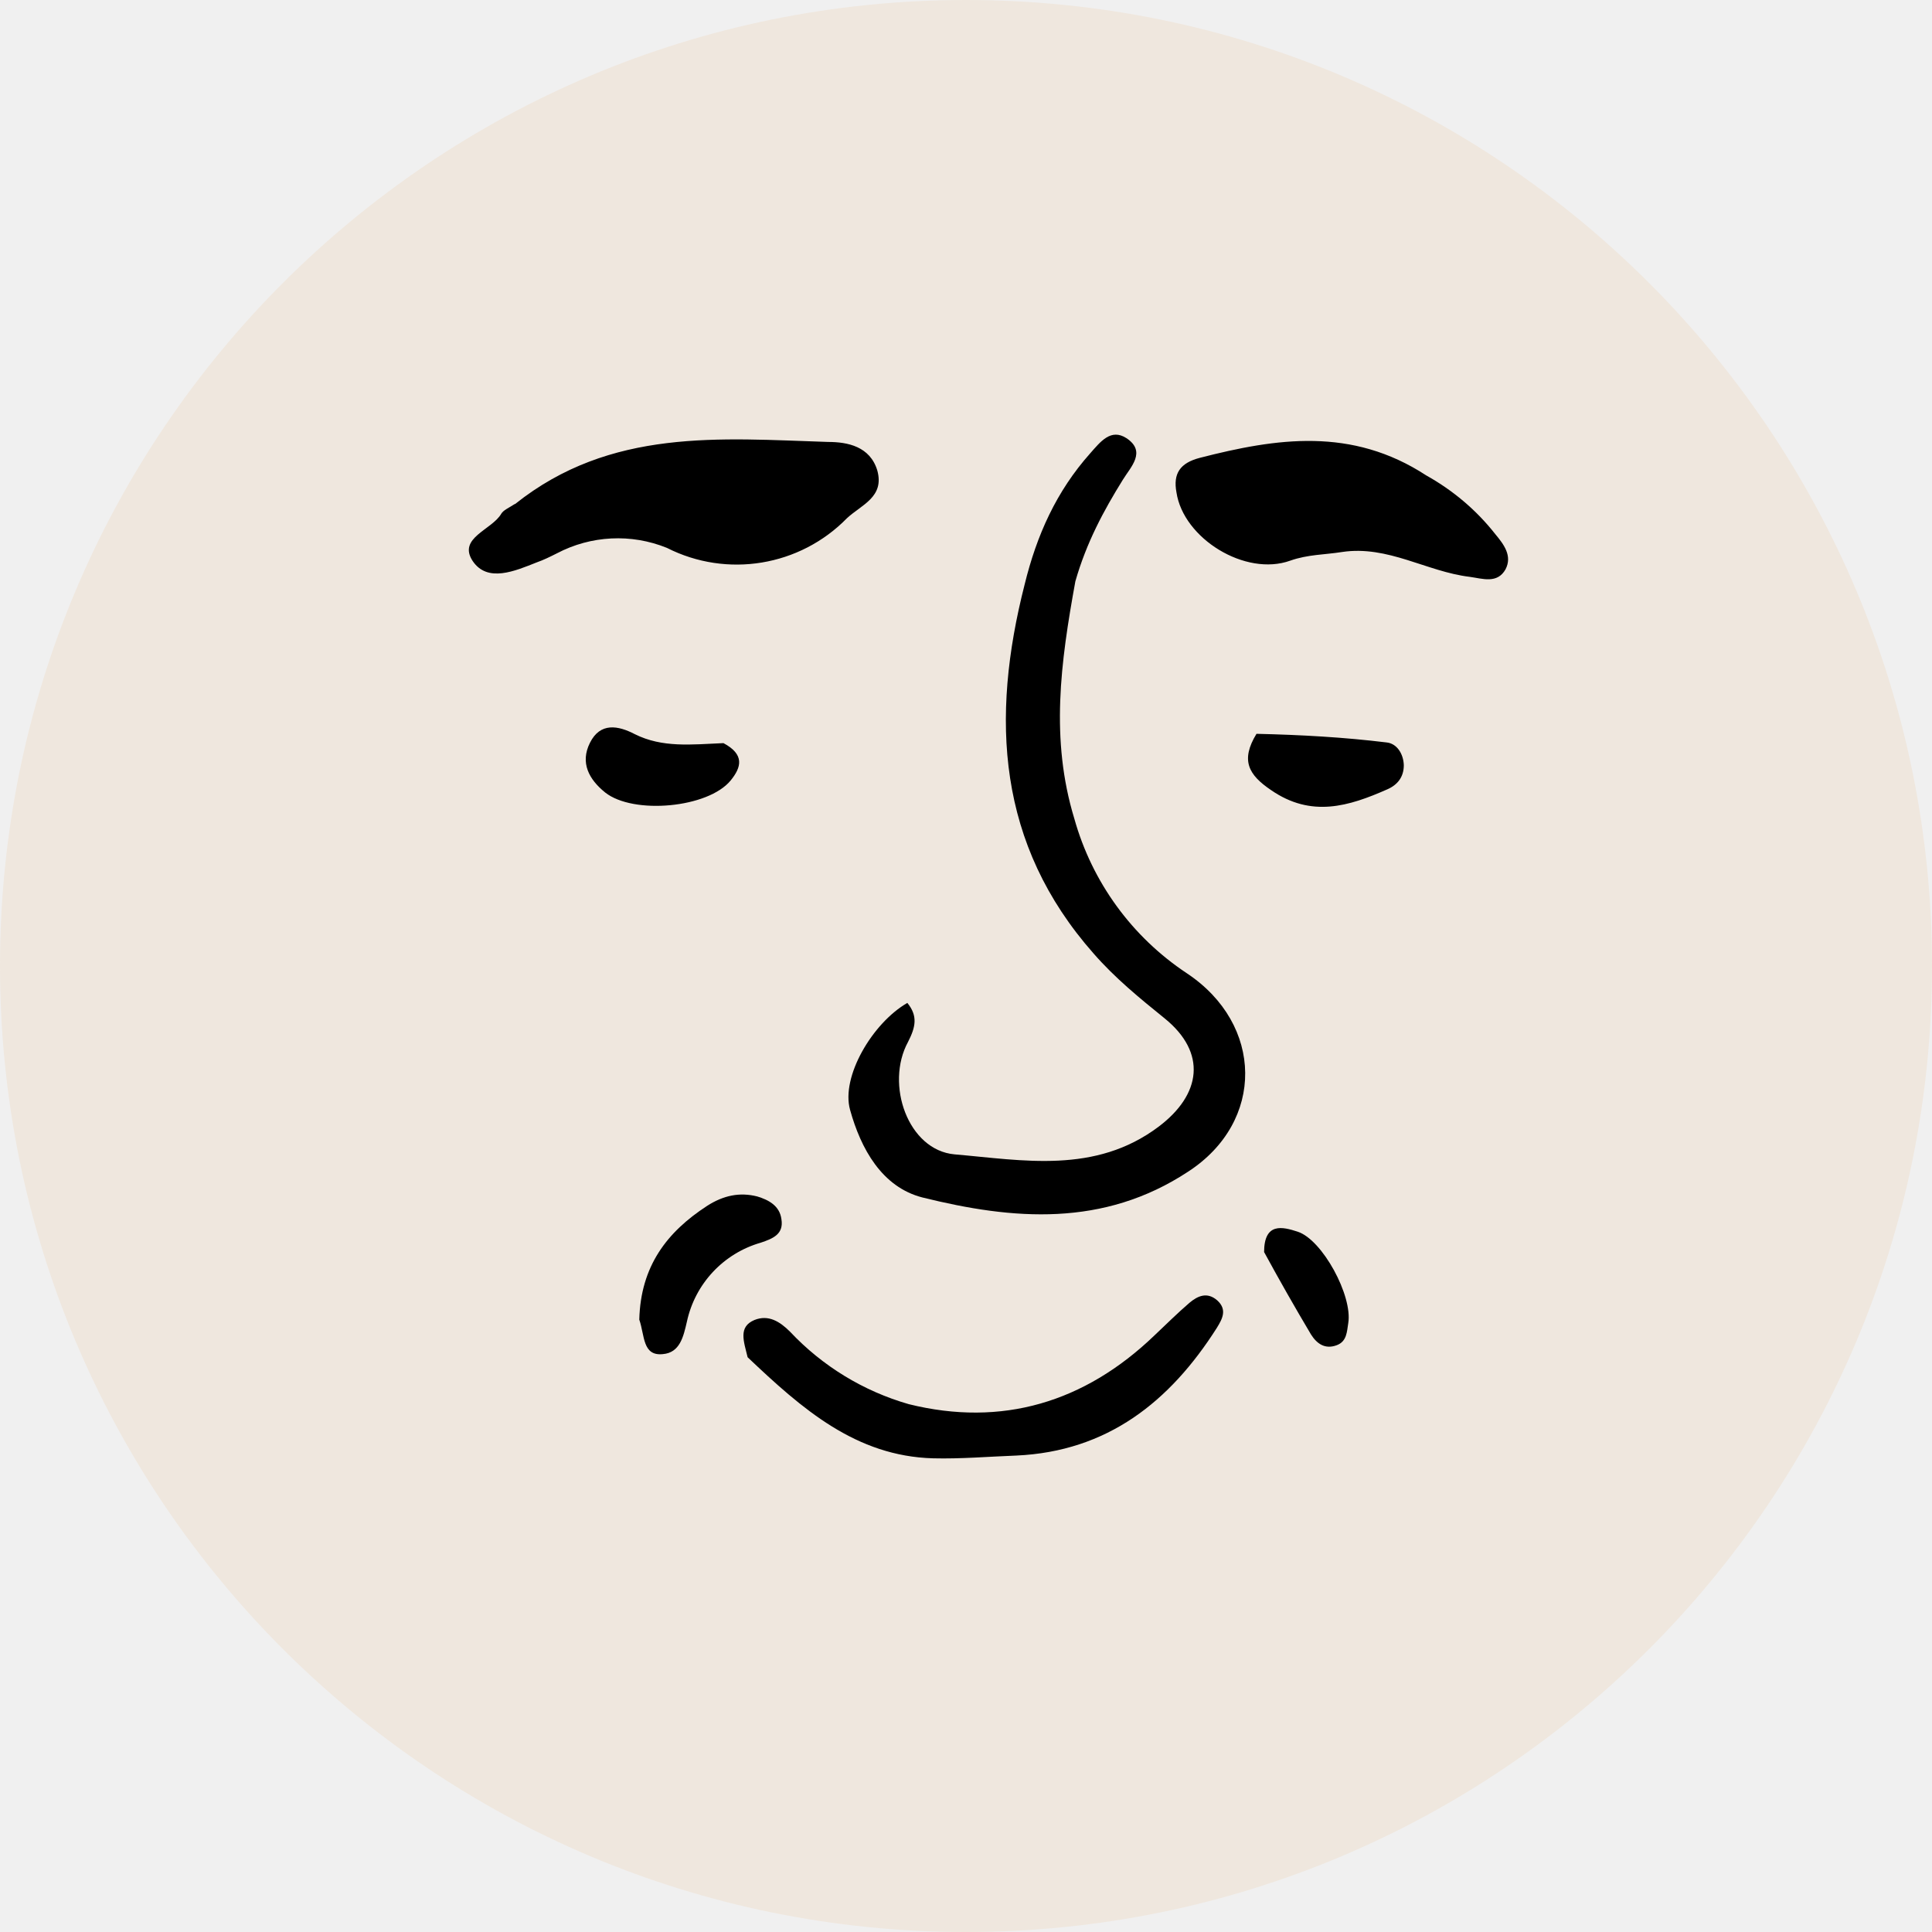
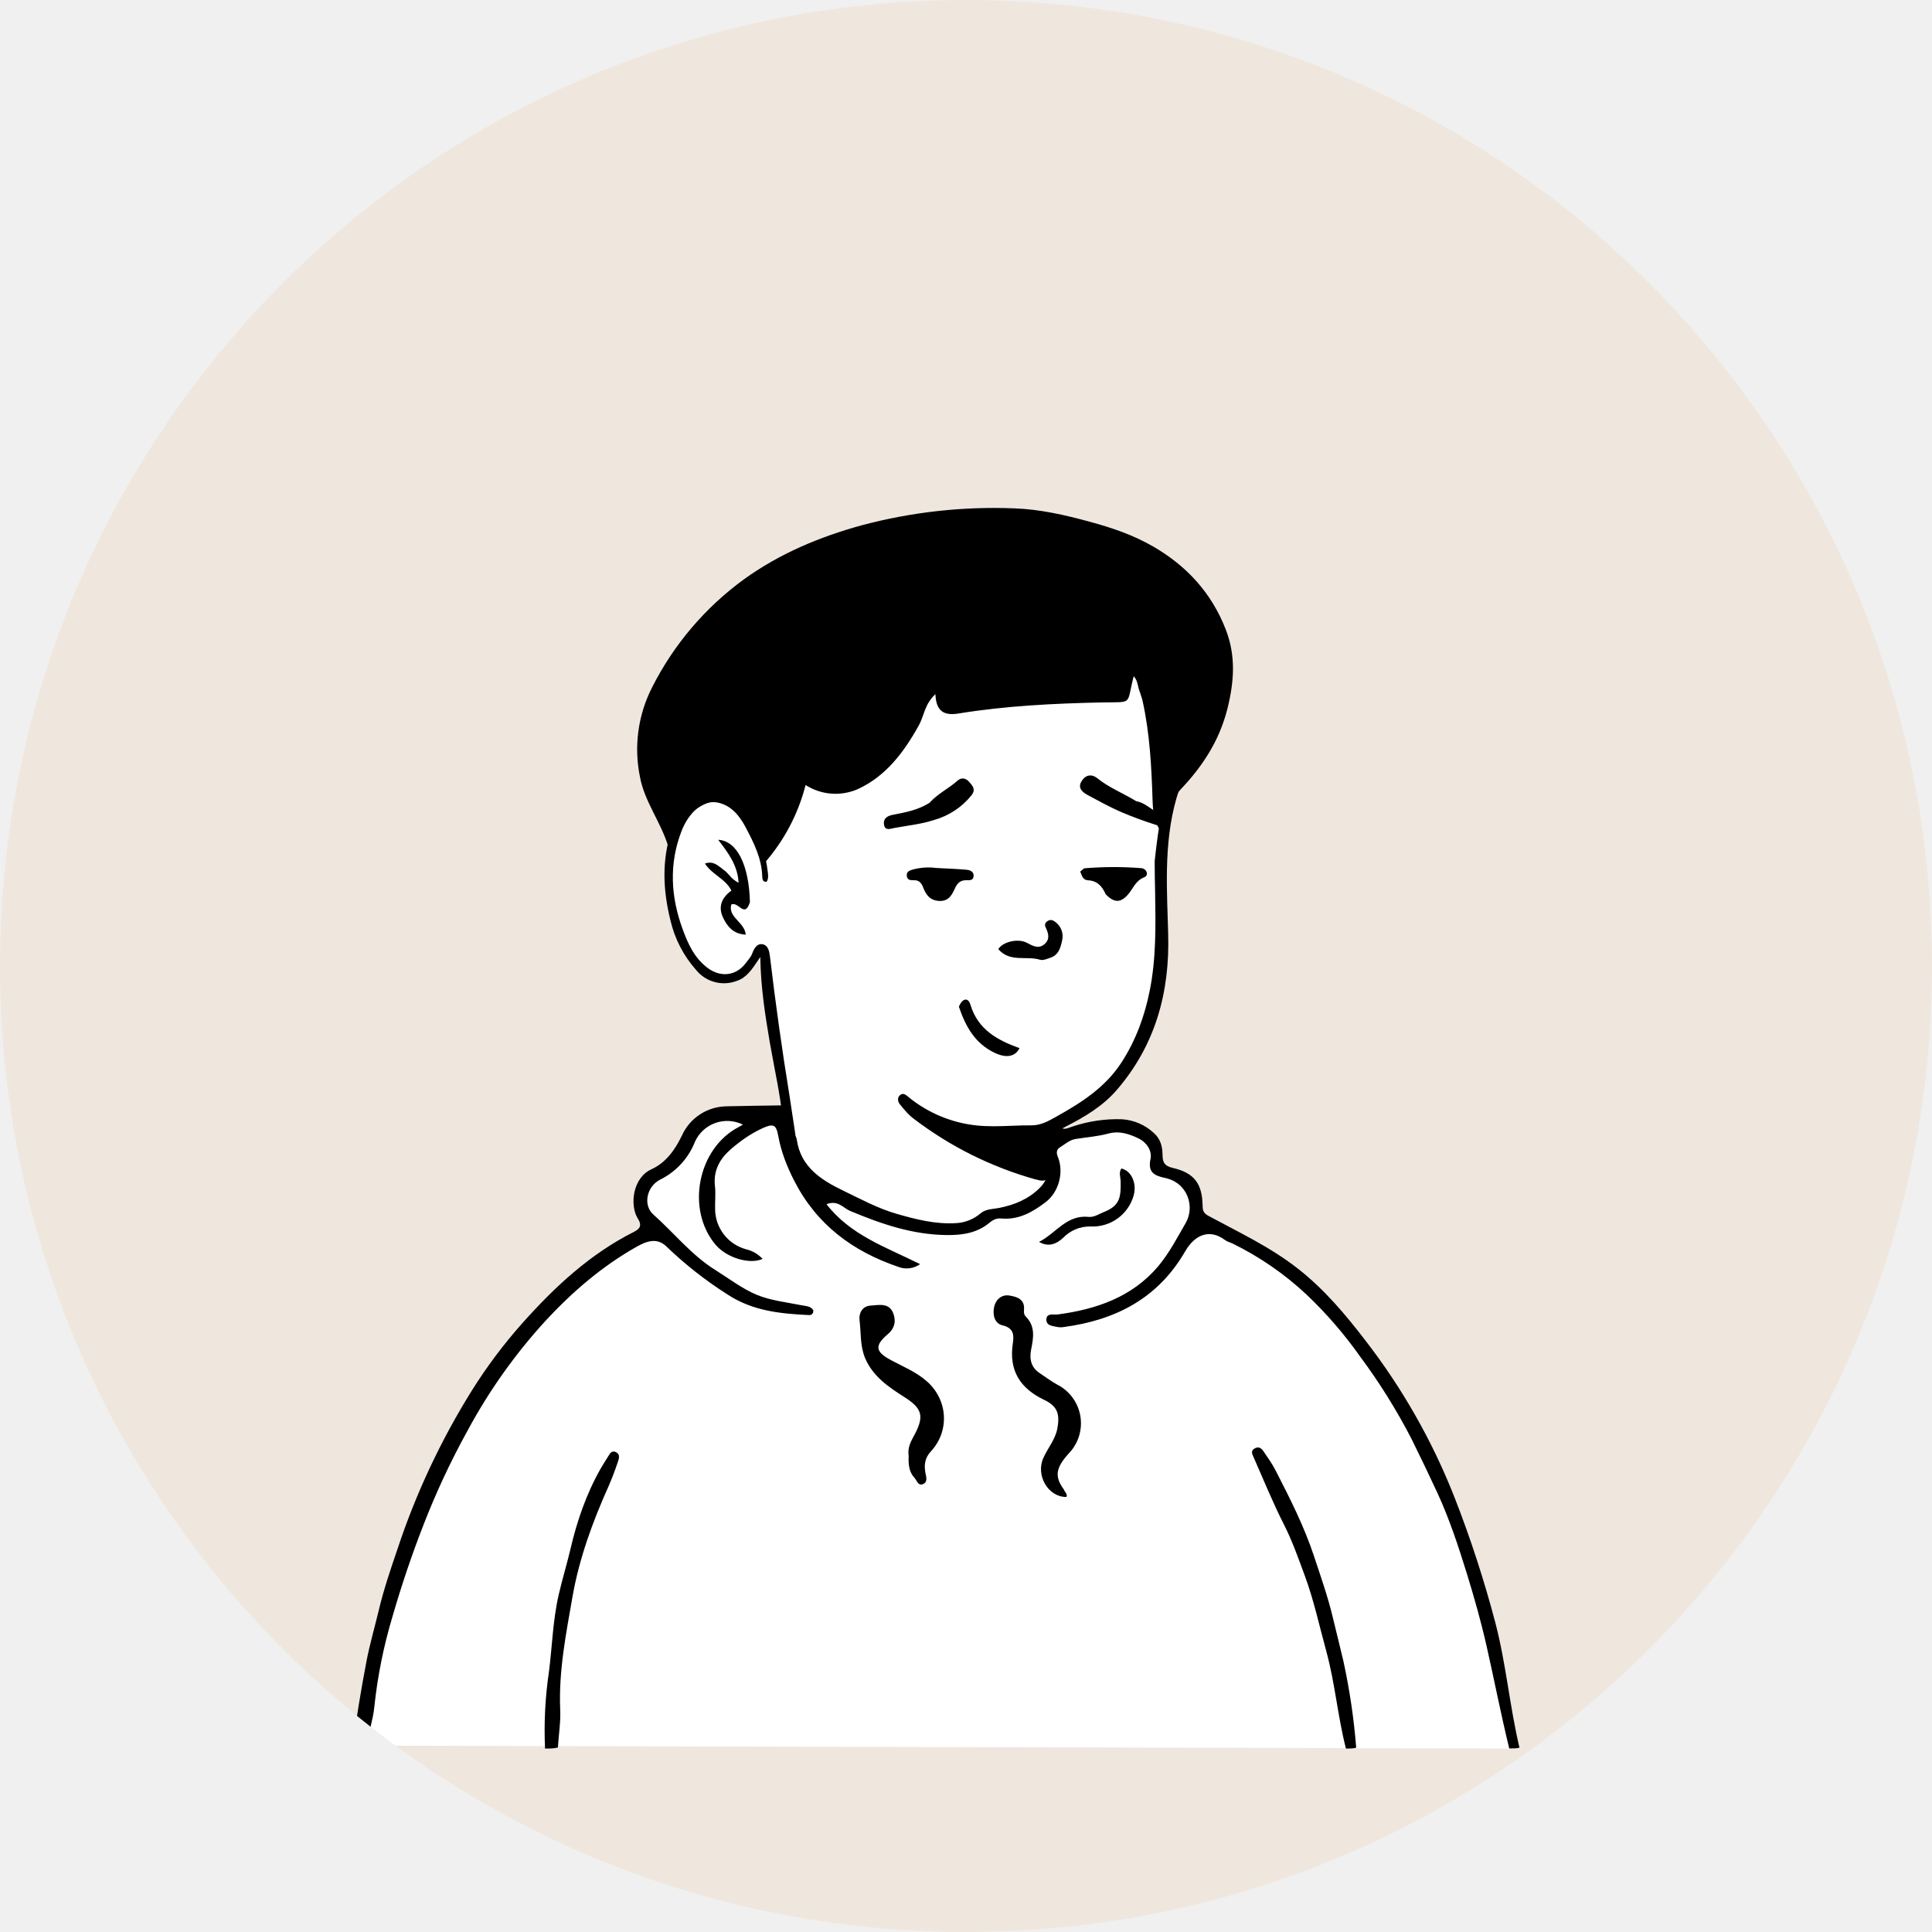
- <svg xmlns="http://www.w3.org/2000/svg" viewBox="0 0 560 560" fill="none" shape-rendering="auto" width="128" height="128">
+ <svg xmlns="http://www.w3.org/2000/svg" viewBox="0 0 1744 1744" fill="none" shape-rendering="auto" width="160" height="160">
  <mask id="viewboxMask">
-     <rect width="560" height="560" rx="280" ry="280" x="0" y="0" fill="#fff" />
+     <rect width="1744" height="1744" rx="872" ry="872" x="0" y="0" fill="#fff" />
  </mask>
  <g mask="url(#viewboxMask)">
-     <rect fill="#EFE7DE" width="560" height="560" x="0" y="0" />
-     <g transform="translate(136 328)">
-       <path d="M80.7 65.4c-1.1-4.6-2.8-8.8 2-10.8C86.7 53 90 55 93 58a76 76 0 0 0 34.4 21c27 6.7 51-.5 71.2-19.9 3.4-3.2 6.7-6.5 10.2-9.5 2.4-2 5.1-3.2 8-.7 3 2.7 1.5 5.4-.1 8-13.6 21.4-31.7 35.8-58.1 37-8 .3-16.1 1-24.1.8-22.4-.6-38-14.3-53.8-29.3ZM49.3 54.5c.4-15.5 8-25.4 19.7-33 4.7-3 9.4-4 14.5-2.7 3.3 1 6.5 2.7 7 6.6.7 4.3-2.4 5.6-6 6.8a30.5 30.5 0 0 0-21.4 22.9c-1 4.3-2 9-7 9.4-5.9.6-5.2-5.4-6.8-10ZM230.4 35c0-8.8 5.4-7.4 9.7-6 7.2 2.3 16 18.6 14.7 26.5-.4 2.5-.4 5.3-3.3 6.4-3.4 1.3-5.8-.4-7.5-3.1a710 710 0 0 1-13.6-23.9Z" fill="#000" />
-     </g>
-     <g transform="translate(246 125)">
-       <path d="M65.7 43.5c-4.3 23.6-7.3 45.8-.3 68.8A79.4 79.4 0 0 0 98 157.1c22.3 14.8 22.7 43 .4 57.5-24.6 16.2-50.8 14-77 7.5-11.8-3-17.9-14.2-21-25.4-2.7-9.6 6.5-25.2 16.6-31 3.1 3.8 2.4 7 .2 11.3-6.7 12.3 0 31.4 13.5 32.6 19.8 1.7 40.7 5.8 59.1-8 12.5-9.4 14-21.5 1.8-31.4-7.3-5.9-14.4-11.7-20.6-18.8-28-31.7-29.9-68.2-20-107 3.5-14.3 9.2-27 19-38C73 3 76-.9 80.5 2c5.9 3.9 1.2 8.4-1 12-5.6 9-10.6 18.3-13.8 29.5Z" fill="#000" />
-     </g>
-     <g transform="translate(-45 137)">
-       <path d="M409.2 75.7c13.1.3 25.4 1 37.7 2.5 3 .3 4.9 3.3 5 6.6 0 3.4-1.8 5.7-4.8 7-11.1 4.9-22 8.3-33.7.2-6.5-4.4-8.9-8.6-4.2-16.3ZM254.7 78.4c6.2 3.3 5.2 7 2.1 10.8-6.5 8-28.2 10-36.4 3.5-4.7-3.8-7.3-8.6-4.4-14.4 3-6 8.2-5 13-2.5 8 4 16.4 3 25.7 2.6Z" fill="#000" />
-     </g>
-     <g transform="translate(-45 137)" />
-     <g transform="translate(119 114)">
-       <path d="M30.3 32.1C58 10 89.8 13.1 121 14.1c5.7 0 12.2 1.3 14.3 8.3 2.1 7.7-4.6 9.9-8.8 13.8a44.7 44.7 0 0 1-52.2 8.6 37.9 37.9 0 0 0-31.9 1.6c-2 1-3.8 1.9-5.8 2.6-6.3 2.5-14.3 6-18.6-.4-4.4-6.7 5.6-9 8.3-13.7.6-1 2-1.6 3.9-2.8ZM294.4 23.8c7.7 4.3 14.5 10 20 17 2.5 3 5 6.3 3 10.2-2.4 4.3-6.7 2.7-10.4 2.2-12.5-1.5-23.7-9.2-37-7.2-5 .8-9.9.7-15 2.5-13 4.7-31-6.4-33-19.8-1-5.4 1-8.5 6.8-10 22.2-5.7 44-9 65.6 5.1Z" fill="#000" />
+     <rect fill="#EFE7DE" width="1744" height="1744" x="0" y="0" />
+     <g transform="translate(174.4 174.4) scale(0.8)">
+       <g transform="translate(531 487)">
+         <path d="M554 727.7c-99.2 297-363.8 388.6-503.7 19.8-19.3-50.7 31-69.5 66.2-91.9 24.1-15.3 36.8-28.5 35.3-42.2-7-64.4-36.9-243.8-36.9-243.8l-3-5.8s.7-1.6-2.2 1.2c-3 3-9.9 34.2-37 34.2-24.5 0-49.2-10.9-61-86.3C7.2 285.6 9.6 214 40 201c12.5-5.3 24-7.2 35.2-.8 11.3 6.4-13-22 112-126C268.4 6.4 396.7-3.5 448.5 8 500.3 19.5 552 44.8 574.9 98.5c27.8 65-25.9 114.3-14 262.5-2.2 53.6.8 171.2-146.6 210.6-28 7.5-19.3 48.4 22.7 58.4 67 21 117 72.3 117 97.9" fill="#fff" />
+         <path fill-rule="evenodd" clip-rule="evenodd" d="m554 266.2.1-1.4c4.1-36.4 8.2-71.7 27.1-103.4 6.5 4.4 5.7 10 3.7 15.2-19.9 51.2-18 104.4-16.2 157.6l.4 14c2.1 66.4-14.5 126.8-58.7 177.5-15.4 17.6-35.8 29.8-56.5 40.3-21.4 11-25.9 20.1-19.2 43.6l.8 2.6c1.4 3.9 2.8 7.9-1 11.8-4.5 4.6-9.5 3.3-14.8 1.8l-.6-.1a406.4 406.4 0 0 1-137-68.3c-6-4.4-10.8-10.3-15.5-16.1l-.3-.4c-2.5-3-3-7.8.5-10.4 3.3-2.5 5.8-.5 8.7 1.8l1 .9a145.5 145.5 0 0 0 76.3 31.7c13.4 1.4 26.6.9 40 .4 7.4-.3 14.8-.6 22.3-.5 10.2 0 18.7-4.7 26.7-9.2l2.8-1.6c27.8-15.5 54.3-32.8 72.2-60.7 16.1-25 25.9-52.2 31.6-80.9 7.2-36.1 6.6-72.7 6-109.8-.3-12-.5-24.2-.5-36.4ZM50.6 190.8c21.9-1.7 34 11.2 44.3 26.3a140.4 140.4 0 0 1 22.4 61.5c.5 3.7 1 7.6-1.2 11.3-4.5.6-4.9-3-5-5.6-.5-20.7-9.7-38.7-18.9-56.1-6.6-12.5-16.2-24.6-31.4-27.6-17.2-3.5-33 12-40.8 32.2-14.5 37.6-12 74.6 1.4 111 5.8 15.9 13.1 32.1 27.8 43.2 14.8 11.3 32.7 9.3 43.6-5.7l2-2.5c2-2.6 4-5.1 5-8 2.1-5.8 5.4-11.2 11.3-10.4 6.8 1 8 8.3 8.7 14a3661 3661 0 0 0 22 156.7l5.9 38.8c2.6 17.1 5.6 41.7 3.6 52.1a28 28 0 0 0-.3 2.2c-.4 2.8-.6 5-4.2 5.5-4.9.8-7-2-7.7-6.4-2.3-17-3-23.6-4-49.6-.9-25.2-5.6-50-10.4-74.9l-5-27c-5.2-30.8-10.3-62-10.8-97l-2 3c-7.6 11.3-13.7 20.5-24.5 24a40.5 40.5 0 0 1-46.1-12.5 127.8 127.8 0 0 1-28.8-55.8c-8.4-34-9.9-67.1.9-100.6 5.2-16.1 23.7-44.7 42.2-42Zm34.6 127.5c4.4 3.2 8.4 6 12-5.4-1.1-42.2-14.7-69.2-35.8-70.3 11.2 14.6 22 28.8 23 48.5a32.3 32.3 0 0 1-10.7-8.8c-2-2.2-4-4.4-6.5-6l-3-2.4c-4.8-3.6-9.7-7.4-17.8-4.5 3.8 5.8 9 10 14.3 14 6 4.7 12 9.3 15.6 16.5-10.6 7.7-15.2 17.7-9.7 29.9 4.8 10.5 11.9 19.2 25.9 19.8-.6-6.3-4.7-10.9-8.8-15.4-5-5.4-9.7-10.6-7.5-18.6 3.2-1.5 6.2.7 9 2.7Z" fill="#000" />
+       </g>
+       <g transform="translate(178 1057)">
+         <path d="M1313.4 698 9.7 694.7S43.1 485 106 365.7c17-32.4 81-128.7 141.8-189.6 40.8-41 87.7-56 89-62 2.2-9.7-11-41.4-8.8-48.5 8.1-25.5 9.5.8 42.1-31.8 18.3-18.2 1.4-29.6 21.6-43.2 29.8-20 60-8.7 87-7.6 18 .7 12.4 50.3 27.3 62.5 40.3 32.9 91.8 54 128 63.5 46.1 12.2 61.6-2.5 85.4-12.2 23.8-9.6 38.5 12.2 68.9-33.2 14.2-21.2-11-42.6 8.2-54C826.6-8.3 872.2-7.7 891.1 2c28.9 14.8 16.3 41.6 16.3 41.6s35.7 11.6 43 22c7.2 10 5 44 5 44s-2.8-13.7 63.4 23.5c84.2 47.4 179.2 187.2 223 296 46.6 115.8 71.6 269 71.6 269Z" fill="#fff" />
+         <path d="M1307 698c-9.4-38.5-16.9-77.2-25.6-115.7-6.3-27.8-14-55-22.4-82.2-9.5-30.6-19.5-61-33-90.4-9.6-20.7-19.4-41.1-29.5-61.5a673 673 0 0 0-57.7-92.4 470.2 470.2 0 0 0-60.5-70 342.9 342.9 0 0 0-83-57.4c-3-1.5-6.6-2.3-9.2-4.3-17-12.7-33.7-6.3-44.8 12.9-30.8 53.2-78.6 77.6-137.2 85.4a19 19 0 0 1-6.4 0c-5.6-1.2-13.6-1.2-13-9.1.7-7 8-4.5 12.7-5.1 43.7-5.8 84-19.6 113.4-54.3 12.4-14.8 21.6-32.4 31.3-49.3 10.2-17.9 2.4-45-23.7-50.5-11.8-2.5-19.5-6.3-16.2-21.4 2-9.6-4.8-18.9-13.2-23-10.4-5-21.7-9.1-34.5-5.6-11.7 3.2-24.2 4.1-36.3 6-7.1 1-12.2 5.8-18 9.4-4.4 2.8-4.4 6.4-2.5 11 7 17.4 1 39.8-13.9 51-14.7 11.2-30.4 20.2-50 18.4-4.9-.5-8.9 1.2-12.8 4.4-14 11.8-30.4 14.5-48.7 14.3-38.8-.4-74.2-12.6-109.2-27.3-7.8-3.3-13.6-12.6-26.5-7.5 27 34.9 67 48.4 105.6 67.6a26 26 0 0 1-24.8 3c-51.4-17.5-91.9-47.6-117.2-97-8.4-16.5-14.9-33-18.1-51-2.3-12.6-5.7-13.8-17.6-8.4-13.2 6-24.9 14.3-35.7 23.6-12.5 10.8-20 24-18.1 41.5 1 8.4 0 17 .2 25.6a47.3 47.3 0 0 0 35.2 46 37 37 0 0 1 18.4 10.8c-14.6 6.6-40.5-1.2-53-15.9C377.8 89.8 391.1 21 437.3-3.2l5-2.8a39.9 39.9 0 0 0-54 19A80.5 80.5 0 0 1 349 56c-15.3 7.7-19.8 28.7-7.8 39.4 23.4 20.8 43 45.8 69.9 62.6 15.4 9.6 30.1 21 46.7 28 15.8 6.5 33.6 8.4 50.6 11.8 5 1 10.2.8 13.3 5.6.3 3.4-1.7 5.6-4.4 5.5-32.1-1.5-63.4-4.4-92-23a437.5 437.5 0 0 1-69-54.1c-11-11-23.1-6.1-34 0-39 22-72.5 50.9-102.9 83.7a615.2 615.2 0 0 0-87.4 123 870.6 870.6 0 0 0-50.5 108A1198.4 1198.4 0 0 0 47 548.6a558.2 558.2 0 0 0-20.6 102.1c-1.3 15.2-7.3 29.7-7.9 46.2-5.5 1-10.8 1-17.1 1 4.6-32.9 9.9-66 16.2-98.8 3.7-19.1 9.2-37.9 13.7-56.8 5.6-23.6 13.4-46.5 21.2-69.4a831.6 831.6 0 0 1 84-179c16.9-27 36-52.4 57-76 36.7-41.1 76.3-78 126-103 6.4-3.3 9.3-7 4.1-15.1C314.4 85 317.8 54 339 44.4c16.6-7.6 26.6-22 34.3-37.8a56.1 56.1 0 0 1 51.4-33.3c19.6-.5 39.2-.7 58.8-1 9 0 14.1 1.6 10.1 12.7C491.1-8 492-.5 499 4.5a8.7 8.7 0 0 1 4 6.1c4.4 31 27.1 45.6 52.1 57.7 19.8 9.6 39.6 20.3 60.5 26.3 21.8 6.3 44.5 12.1 67.7 10.5a46 46 0 0 0 26.9-10.8c6.3-5.4 14.2-4.9 21.6-6.4 17-3.4 32.5-9.8 45-22.1 11.2-11.2 12-22 3.3-35.3-7.8-11.9-3.3-33.8 8.5-40.8 3.5-2 8.7-2.8 9.8 1.6 3 11.4 9.8 6.6 15.9 4.8a159 159 0 0 1 55.3-8.2A58 58 0 0 1 906 3.5c7.8 6.9 9.7 15.6 9.8 25.3 0 7.6 2.4 11.9 11 13.9 24.7 5.6 33.8 17.7 34.2 43.1 0 5.3 1.4 8.3 6.3 11 34.6 18.7 70.4 35.4 101.6 60 29.3 23 53 51.1 75.5 80.4A719.4 719.4 0 0 1 1245 414c18.2 46.5 33.7 94 46.4 142.4 12 46 16 93.5 27.1 140.6-3.2.9-6.7.9-11.4.9Z" fill="#000" />
+         <path d="M1122.7 698c-9.3-36.4-12.3-73.8-22.2-110-7.8-28.4-14-57.4-24.2-85-7.2-19.4-14-39-23.5-57.7-12.7-25-23.3-51.2-34.7-77-1.4-3-2.8-6.3 1.4-8.8 4.4-2.7 7.6-.6 9.9 2.7 5 7.3 10.2 14.6 14.2 22.5 16 31.2 32 62.7 43 96 7.5 22.8 15.6 45.5 21.2 69 3.9 16.5 8.2 33 12 49.4 7 32.2 11.9 65 14.5 97.9-3.4 1-7 1-11.6 1ZM219 698a451 451 0 0 1 4.4-86.5c3.7-29 4.4-58.3 11-87 3.9-17 9-33.6 13-50.4 7.4-32.1 18.1-63.5 34.6-92.4 2.4-4 4.8-8 7.4-12 2.3-3.3 4.1-8.7 9.5-6.2 5.7 2.8 3.2 8.2 1.8 12.4a320 320 0 0 1-10 26.1c-18 40-33 81.2-40.6 124-7.3 42-15.8 84.3-14 127.6.7 14-1.6 28-2.6 43.2-4.5 1.2-9 1.2-14.4 1.2ZM629.3 367.8c-1.5-9.8 2.8-16.7 6.6-23.9 11.4-21.3 8.4-29.9-11.6-42.6-17.7-11.3-35.3-23-44.2-44-5.8-14-4.4-28.3-6.2-42.4-1-7.2 2.4-16 12.3-16.7 9.4-.6 20.9-3.5 25.6 8.4 3.4 8.6 2.1 17-6.2 24-15 12.8-13.9 19.7 3.7 29.1 13.8 7.4 28.5 13.3 40.5 23.9 23.8 21 26 56 4.5 79.2-6.8 7.3-7.8 15.3-6 24.6.9 4.3 2.7 10.2-3.1 12.3-5.3 2-6.5-4-9.2-7-6.3-6.8-7.1-15-6.7-24.9ZM804.3 405.5c1.2 3.4 4.6 5.2 3 8.6-20.6.3-34.9-24.4-26-44 5-11.3 13.4-20.6 15.8-33.3 3-16.5 0-25.2-15-32.3-27-12.9-39.8-33-35.3-63.4 1.4-9.4 1.4-17.6-11.8-20.7-9-2.2-11.2-12.2-9.2-21 2-8.5 8.8-13.9 17-12.6 7.6 1.3 17.4 3.5 16.7 15.4-.2 3-.4 6.1 2 8.4 11 11 8.6 24.1 6 37.1-2.2 11.1 0 20.3 9.8 26.8 6.4 4.2 12.5 8.9 19.2 12.6a49 49 0 0 1 13 78.4c-14.3 16-15.7 25.7-5.2 40ZM851 92c16.8-7 17.8-16.8 17.5-33.6 0-5-2.4-10 .8-14.9 11.1 2.4 17.6 16.4 14 30a48 48 0 0 1-48.7 35.4 41.9 41.9 0 0 0-31.2 13c-7.7 7-16.5 10.5-27 4.4 18.8-9.4 31.1-30.8 55.7-28.2 6.8.7 12-3.5 18.8-6Z" fill="#000" />
+       </g>
+       <g transform="translate(266 207)">
+         <path d="M800.8 351.8c-1.3-5.4-2-10.1-5.6-13.7-8.6 33 .4 28.8-36.4 29.5-54 1.2-108 3.8-161.3 12.5-16.2 2.6-25.3-2.3-26-21.8-12.3 11.1-12.8 24.7-18.8 35.3-16.7 30.1-37.2 57.5-69.2 72a62.7 62.7 0 0 1-58.5-4.8 213.4 213.4 0 0 1-47 88.7c-7.4-10.8-8.6-23.7-12.1-35.5-5.7-18.7-21-33.8-39-35.3-13.4-1.2-36 13.6-42.4 27.5-3.7 8-7.8 15.9-11.7 23.6-1.6-.2-3-.1-3-.4-8.2-26.8-26.5-50-31.6-77.3a154 154 0 0 1 13.7-101.7 340.8 340.8 0 0 1 103.5-121.7c40.5-29.2 85.6-48 133-61a579 579 0 0 1 171.8-19.1c29.2 1 57.7 7.5 86.1 15.3 24.7 6.7 48.6 14.9 70.8 27.7 37.9 21.9 66 52.4 82 93.7 11.6 29.8 9.5 59 1.8 89.7-9 35.5-27.6 64.2-52.2 90.2-9.6 10.2-12.6 23.7-15.8 36.8-1 4.1-.2 8.7-7 10.8-8.1-10.3-9-23.3-9.4-35.3-1.2-37.5-3.1-74.7-11.2-111.4-1-4.6-2.9-9-4.5-14.3Z" fill="#000" />
+       </g>
+       <g transform="translate(791 871)">
+         <path d="M73 47c3.7-9.7 10.6-11 13-2.3 8.5 28.2 30.5 40 55.4 49-5.2 10.2-15.5 11.2-28 5.3C91.3 88.5 80.6 69.5 73 47Z" fill="#000" />
+       </g>
+       <g transform="translate(653 805)" />
+       <g transform="translate(901 668)">
+         <path d="M7.4 185c5.4-8.7 22.6-12.2 32.1-7.3 6.6 3.4 13 7.6 20 1.7 6.5-5.6 4.6-12.2 1.5-18.7-1.6-3.2-.8-5.7 2.2-7.5 3-1.9 5.5-1.1 8.2.8a20.1 20.1 0 0 1 8 21.5c-1.6 7.3-3.8 16-12.7 19-4 1.4-8.8 3.5-12.3 2.4-15.4-4.7-33.8 3.4-47-12Z" fill="#000" />
+       </g>
+       <g transform="translate(610 680)">
+         <path d="M419.6 111c-4.2-9.5-9.9-15.2-19.8-15.7-6-.3-7-5.1-8.9-9.8 2-1.5 3.5-3.7 5.3-3.8 21.1-1.7 42.4-1.8 63.5-.1 6 .4 9.3 8 3.2 10.4-10 4-12.5 13.2-18.5 19.8-8.2 9-15.2 9.1-24.8-.8ZM228.6 81.4c12.2.7 23.1 1 34 2 3.6.3 8 1.8 8 6.7 0 5.6-4.6 5.2-8.3 5.1-6.3 0-9.7 2.7-12.5 8.6-3.4 7.4-6.9 15.3-18 14.8-10.5-.5-15.1-7.2-18.1-15.2-2.2-5.7-5-8.4-11-8.2-3.4.1-7.1-.2-7.5-4.9-.4-5 3-6 7-7.2a67.9 67.9 0 0 1 26.4-1.7Z" fill="#000" />
+       </g>
+       <g transform="translate(610 680)" />
+       <g transform="translate(774 657)">
+         <path d="M56.8 30.9c9.5-10.6 21.8-16.2 31.6-25C93 1.8 98 3 101.8 7.5c3.8 4.3 7.3 8.3 2.7 14.5a83 83 0 0 1-42.7 28.3C47.4 55 32 56.5 17 59.3c-4.5.9-10.2 3.3-11.5-3.6-1.2-6.6 3.2-10 9.5-11.2 14.2-2.8 28.4-5.2 41.8-13.6ZM289.9 29c11.3 2 18 11 27.8 14.2 3.8 1.2 8.4 4.7 6.6 9.5-2.1 5.8-8 4.3-12.2 3a450.2 450.2 0 0 1-39.2-14.5c-12.8-5.6-25.1-12.4-37.4-19-6-3.2-11.6-7.8-7.4-15.2 4.2-7.3 11-9.5 18.3-3.7C259.4 13.8 275 19.8 290 29Z" fill="#000" />
+       </g>
+       <g transform="translate(0 559)" />
    </g>
  </g>
</svg>
